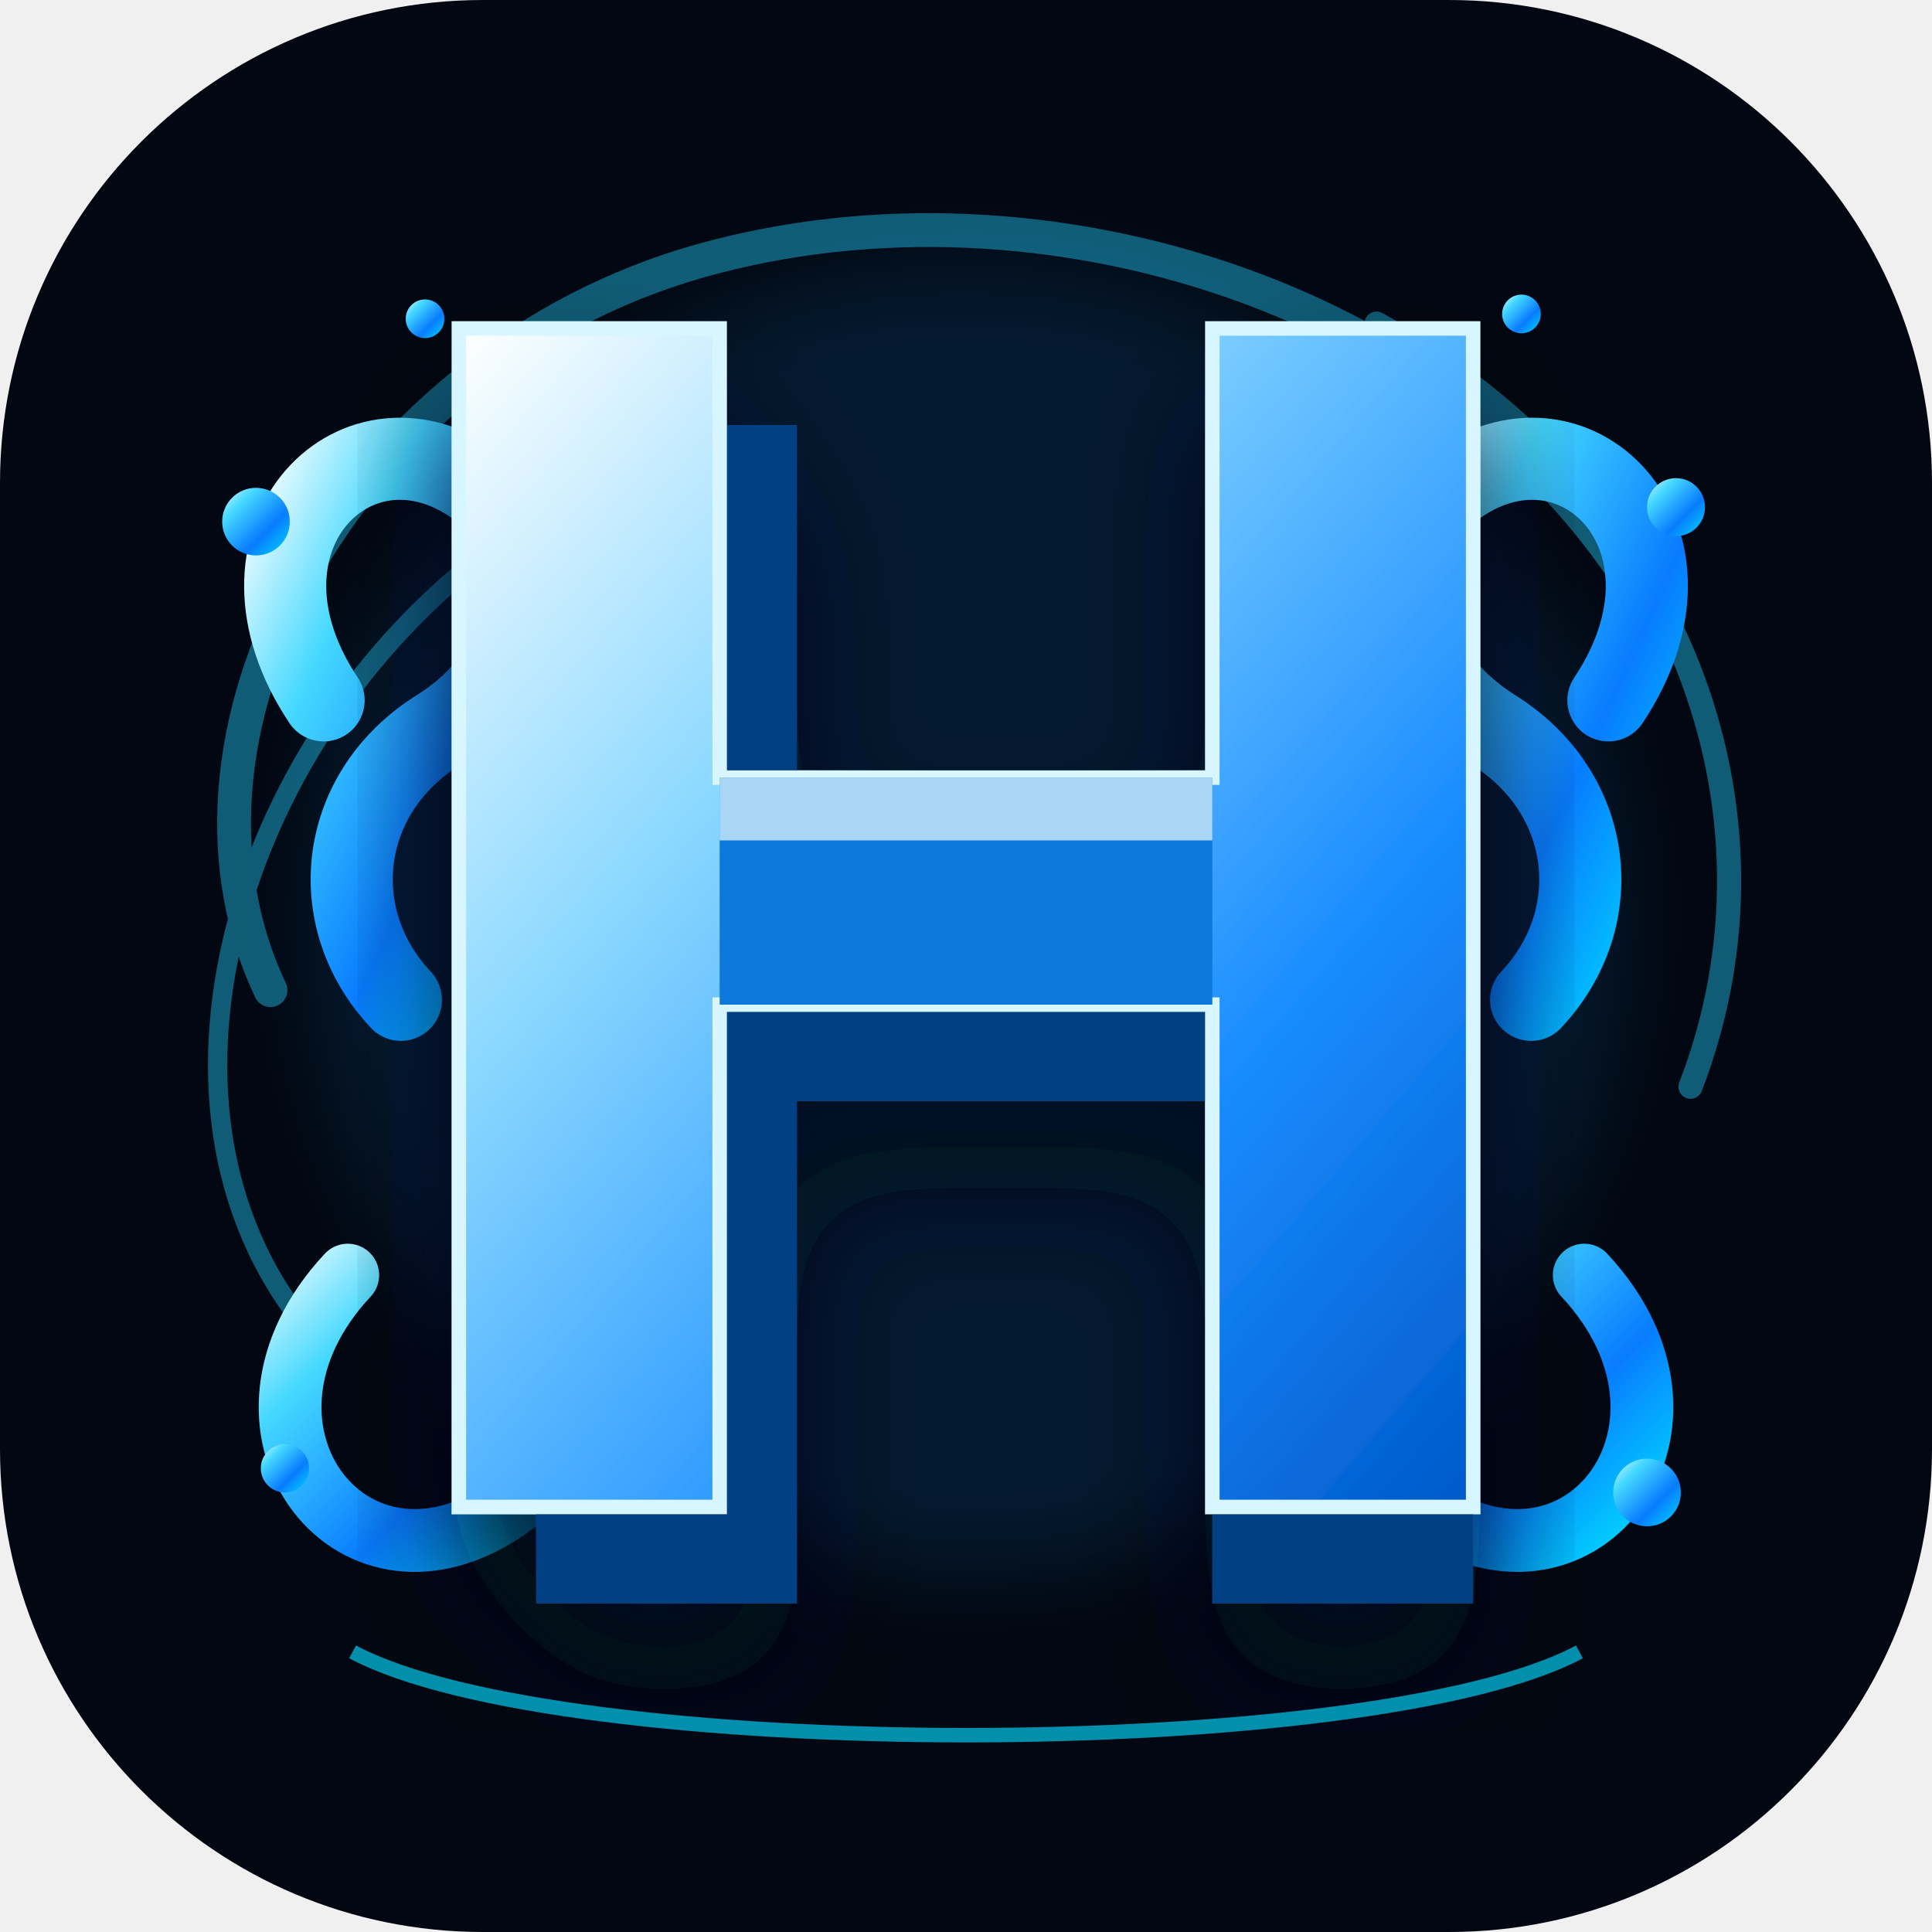
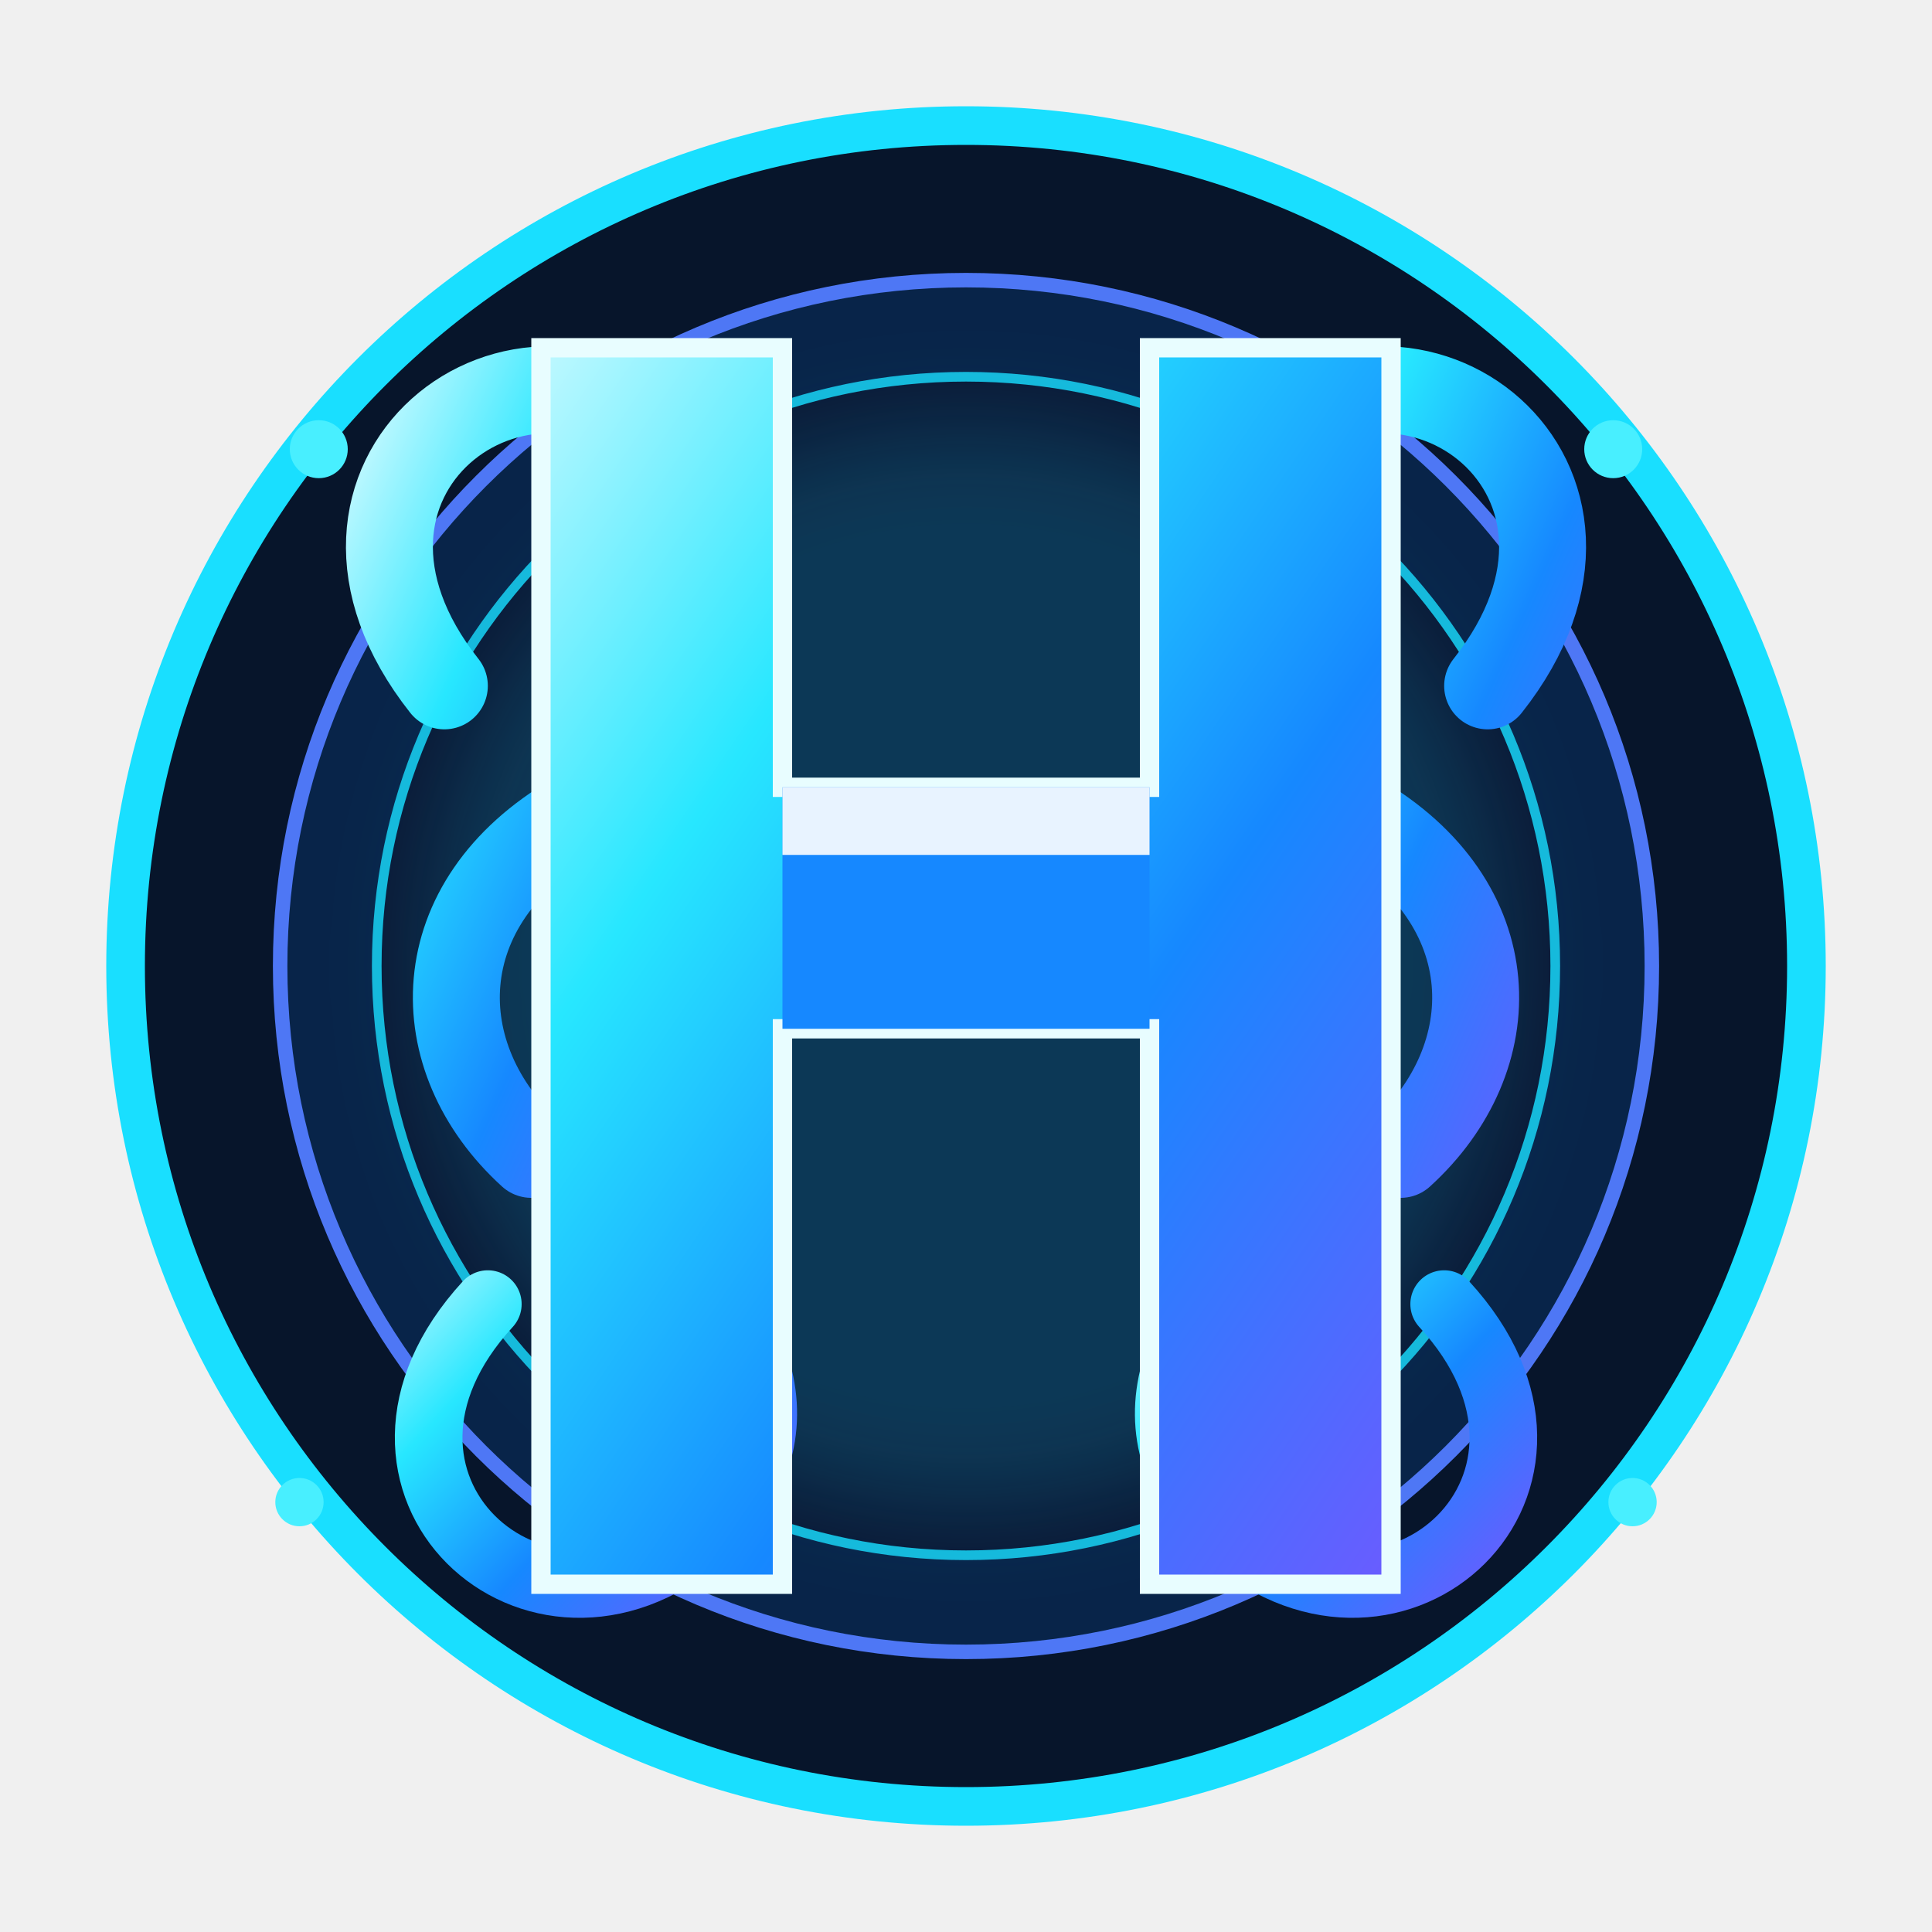
<svg xmlns="http://www.w3.org/2000/svg" viewBox="0 0 400 400">
  <defs>
-     <linearGradient id="h" x1="0" y1="0" x2="1" y2="1">
-       <stop stop-color="#ffffff" />
-       <stop offset=".32" stop-color="#8bd8ff" />
-       <stop offset=".7" stop-color="#198cff" />
-       <stop offset="1" stop-color="#0059c9" />
+     <linearGradient id="c" x1="0" y1="0" x2="1" y2="1">
+       <stop stop-color="#bff8ff" />
+       <stop offset=".28" stop-color="#27e7ff" />
+       <stop offset=".62" stop-color="#1688ff" />
+       <stop offset="1" stop-color="#6a5cff" />
    </linearGradient>
-     <linearGradient id="w" x1="0" y1="0" x2="1" y2="1">
-       <stop stop-color="#dff9ff" />
-       <stop offset=".25" stop-color="#45d8ff" />
-       <stop offset=".65" stop-color="#087cff" />
-       <stop offset="1" stop-color="#00d9ff" />
-     </linearGradient>
-     <filter id="glow">
-       <feGaussianBlur stdDeviation="9" />
-     </filter>
-     <filter id="shadow">
-       <feDropShadow dx="0" dy="18" stdDeviation="13" flood-color="#00101e" flood-opacity=".9" />
+     <filter id="g">
+       <feGaussianBlur stdDeviation="10" />
    </filter>
  </defs>
-   <rect width="400" height="400" rx="100" fill="#020711" />
-   <circle cx="200" cy="190" r="135" fill="#079cff" opacity=".13" filter="url(#glow)" />
-   <g fill="none" stroke="#23cfff" stroke-linecap="round" opacity=".42">
-     <path d="M56 205C30 150 74 74 145 54C216 34 304 62 341 126" stroke-width="7" />
-     <path d="M62 273C25 225 52 145 110 108" stroke-width="4" />
-     <path d="M285 67C348 102 372 168 350 225" stroke-width="5" />
+   <circle cx="200" cy="200" r="174" fill="#07152b" stroke="#19dfff" stroke-width="8" />
+   <circle cx="200" cy="200" r="142" fill="#08254a" stroke="#527cff" stroke-width="3" opacity=".95" />
+   <circle cx="200" cy="200" r="122" fill="#0a1631" stroke="#19dfff" stroke-width="2" opacity=".8" />
+   <circle cx="200" cy="200" r="112" fill="#1adfff" opacity=".16" filter="url(#g)" />
+   <g fill="none" stroke="url(#c)" stroke-linecap="round" stroke-linejoin="round">
+     <path d="M92 142C58 99 108 61 140 92C166 117 147 153 119 169C88 187 88 219 110 239" stroke-width="18" />
+     <path d="M308 142C342 99 292 61 260 92C234 117 253 153 281 169C312 187 312 219 290 239" stroke-width="18" />
+     <path d="M101 270C67 307 111 347 145 318C169 298 157 269 132 255" stroke-width="14" />
+     <path d="M299 270C333 307 289 347 255 318C231 298 243 269 268 255" stroke-width="14" />
  </g>
-   <g fill="none" stroke="url(#w)" stroke-linecap="round" stroke-linejoin="round">
-     <path d="M67 145C45 112 73 83 98 100C118 114 110 139 91 151C70 164 67 190 83 207" stroke-width="17" />
-     <path d="M333 145C355 112 327 83 302 100C282 114 290 139 309 151C330 164 333 190 317 207" stroke-width="17" />
-     <path d="M72 264C43 295 72 334 104 313C127 298 123 273 102 259" stroke-width="13" />
-     <path d="M328 264C357 295 328 334 296 313C273 298 277 273 298 259" stroke-width="13" />
+   <path d="M112 72H162V163H238V72H288V328H238V213H162V328H112Z" fill="url(#c)" stroke="#e8fdff" stroke-width="4" />
+   <path d="M162 163H238V213H162Z" fill="#1688ff" />
+   <path d="M162 163H238V177H162Z" fill="#ffffff" opacity=".9" />
+   <g fill="#48efff">
+     <circle cx="66" cy="93" r="6" />
+     <circle cx="334" cy="93" r="6" />
+     <circle cx="62" cy="311" r="5" />
+     <circle cx="338" cy="311" r="5" />
  </g>
-   <g filter="url(#shadow)">
-     <path d="M103 78H157V171H243V78H297V322H243V218H157V322H103Z" fill="#063f83" transform="translate(8 10)" />
-     <path d="M95 68H149V161H251V68H305V312H251V208H149V312H95Z" fill="url(#h)" stroke="#d8f6ff" stroke-width="3" />
-     <path d="M149 161H251V208H149Z" fill="#0878dc" />
-     <path d="M149 161H251V174H149Z" fill="#e8fbff" opacity=".72" />
-   </g>
-   <g fill="url(#w)">
-     <circle cx="53" cy="108" r="7" />
-     <circle cx="347" cy="105" r="6" />
-     <circle cx="59" cy="304" r="5" />
-     <circle cx="341" cy="309" r="7" />
-     <circle cx="88" cy="66" r="4" />
-     <circle cx="315" cy="65" r="4" />
-   </g>
-   <path d="M73 342C116 365 284 365 327 342" fill="none" stroke="#00d9ff" stroke-width="3" opacity=".65" />
</svg>
